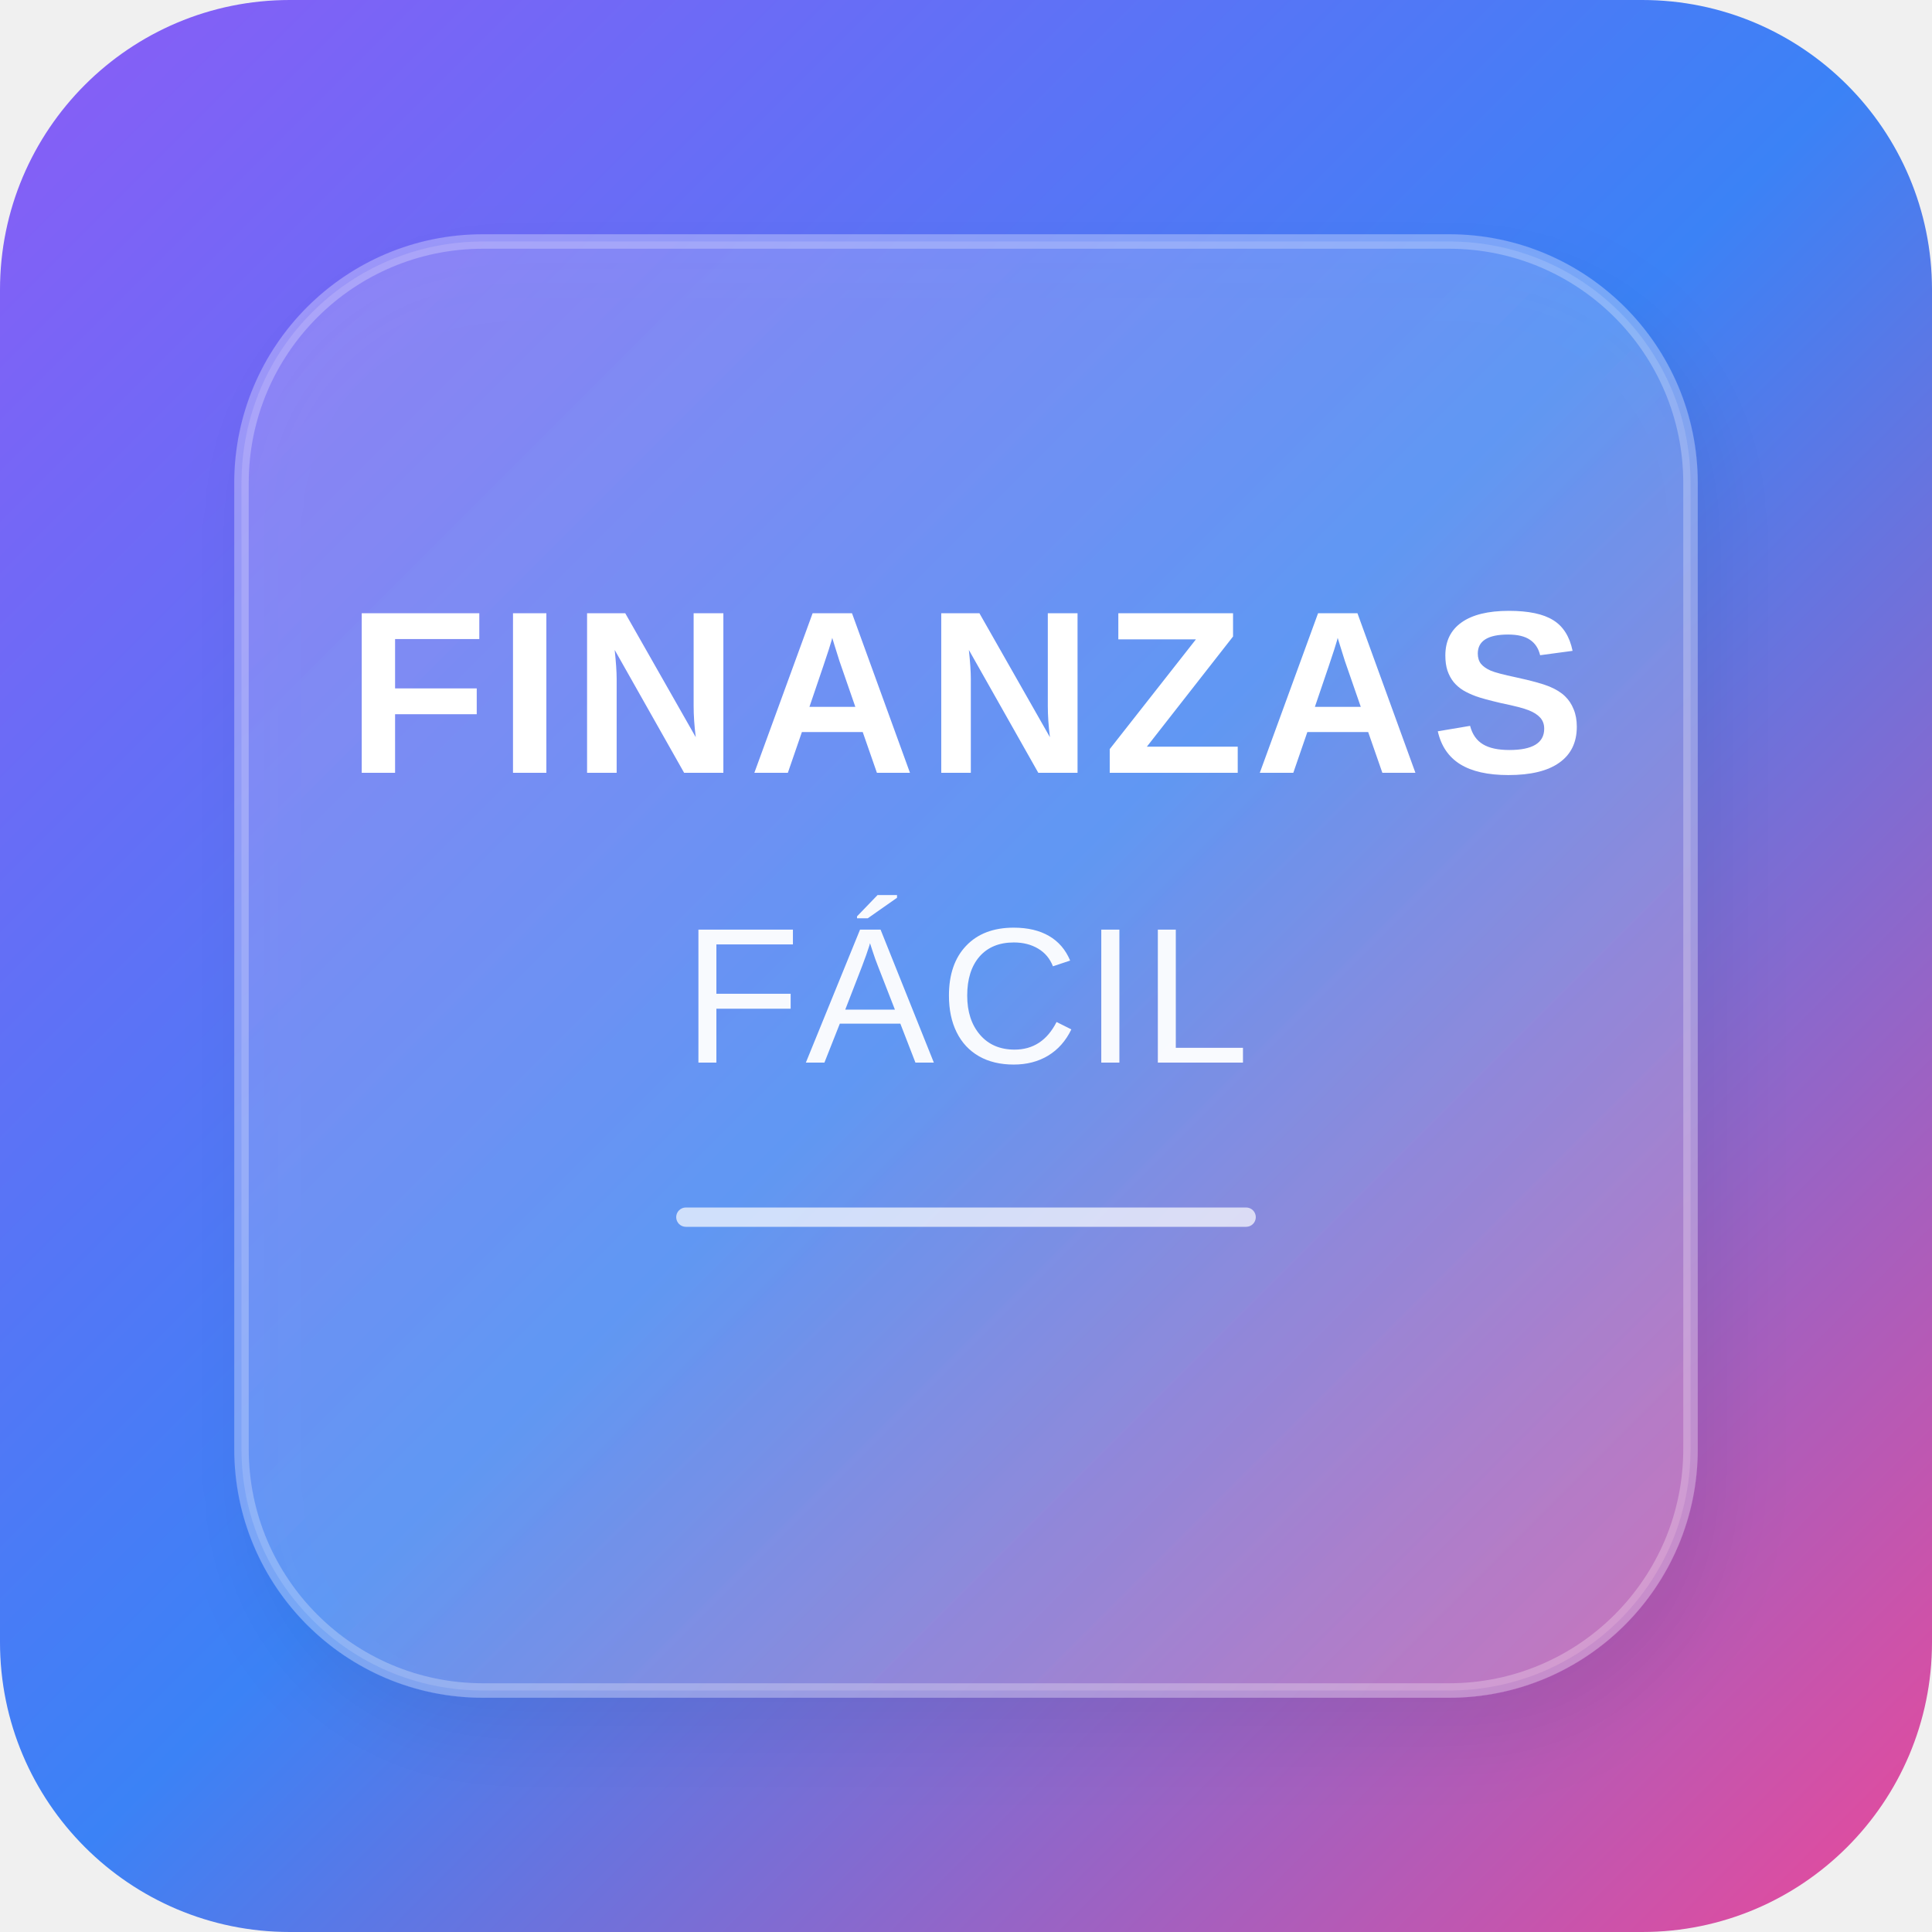
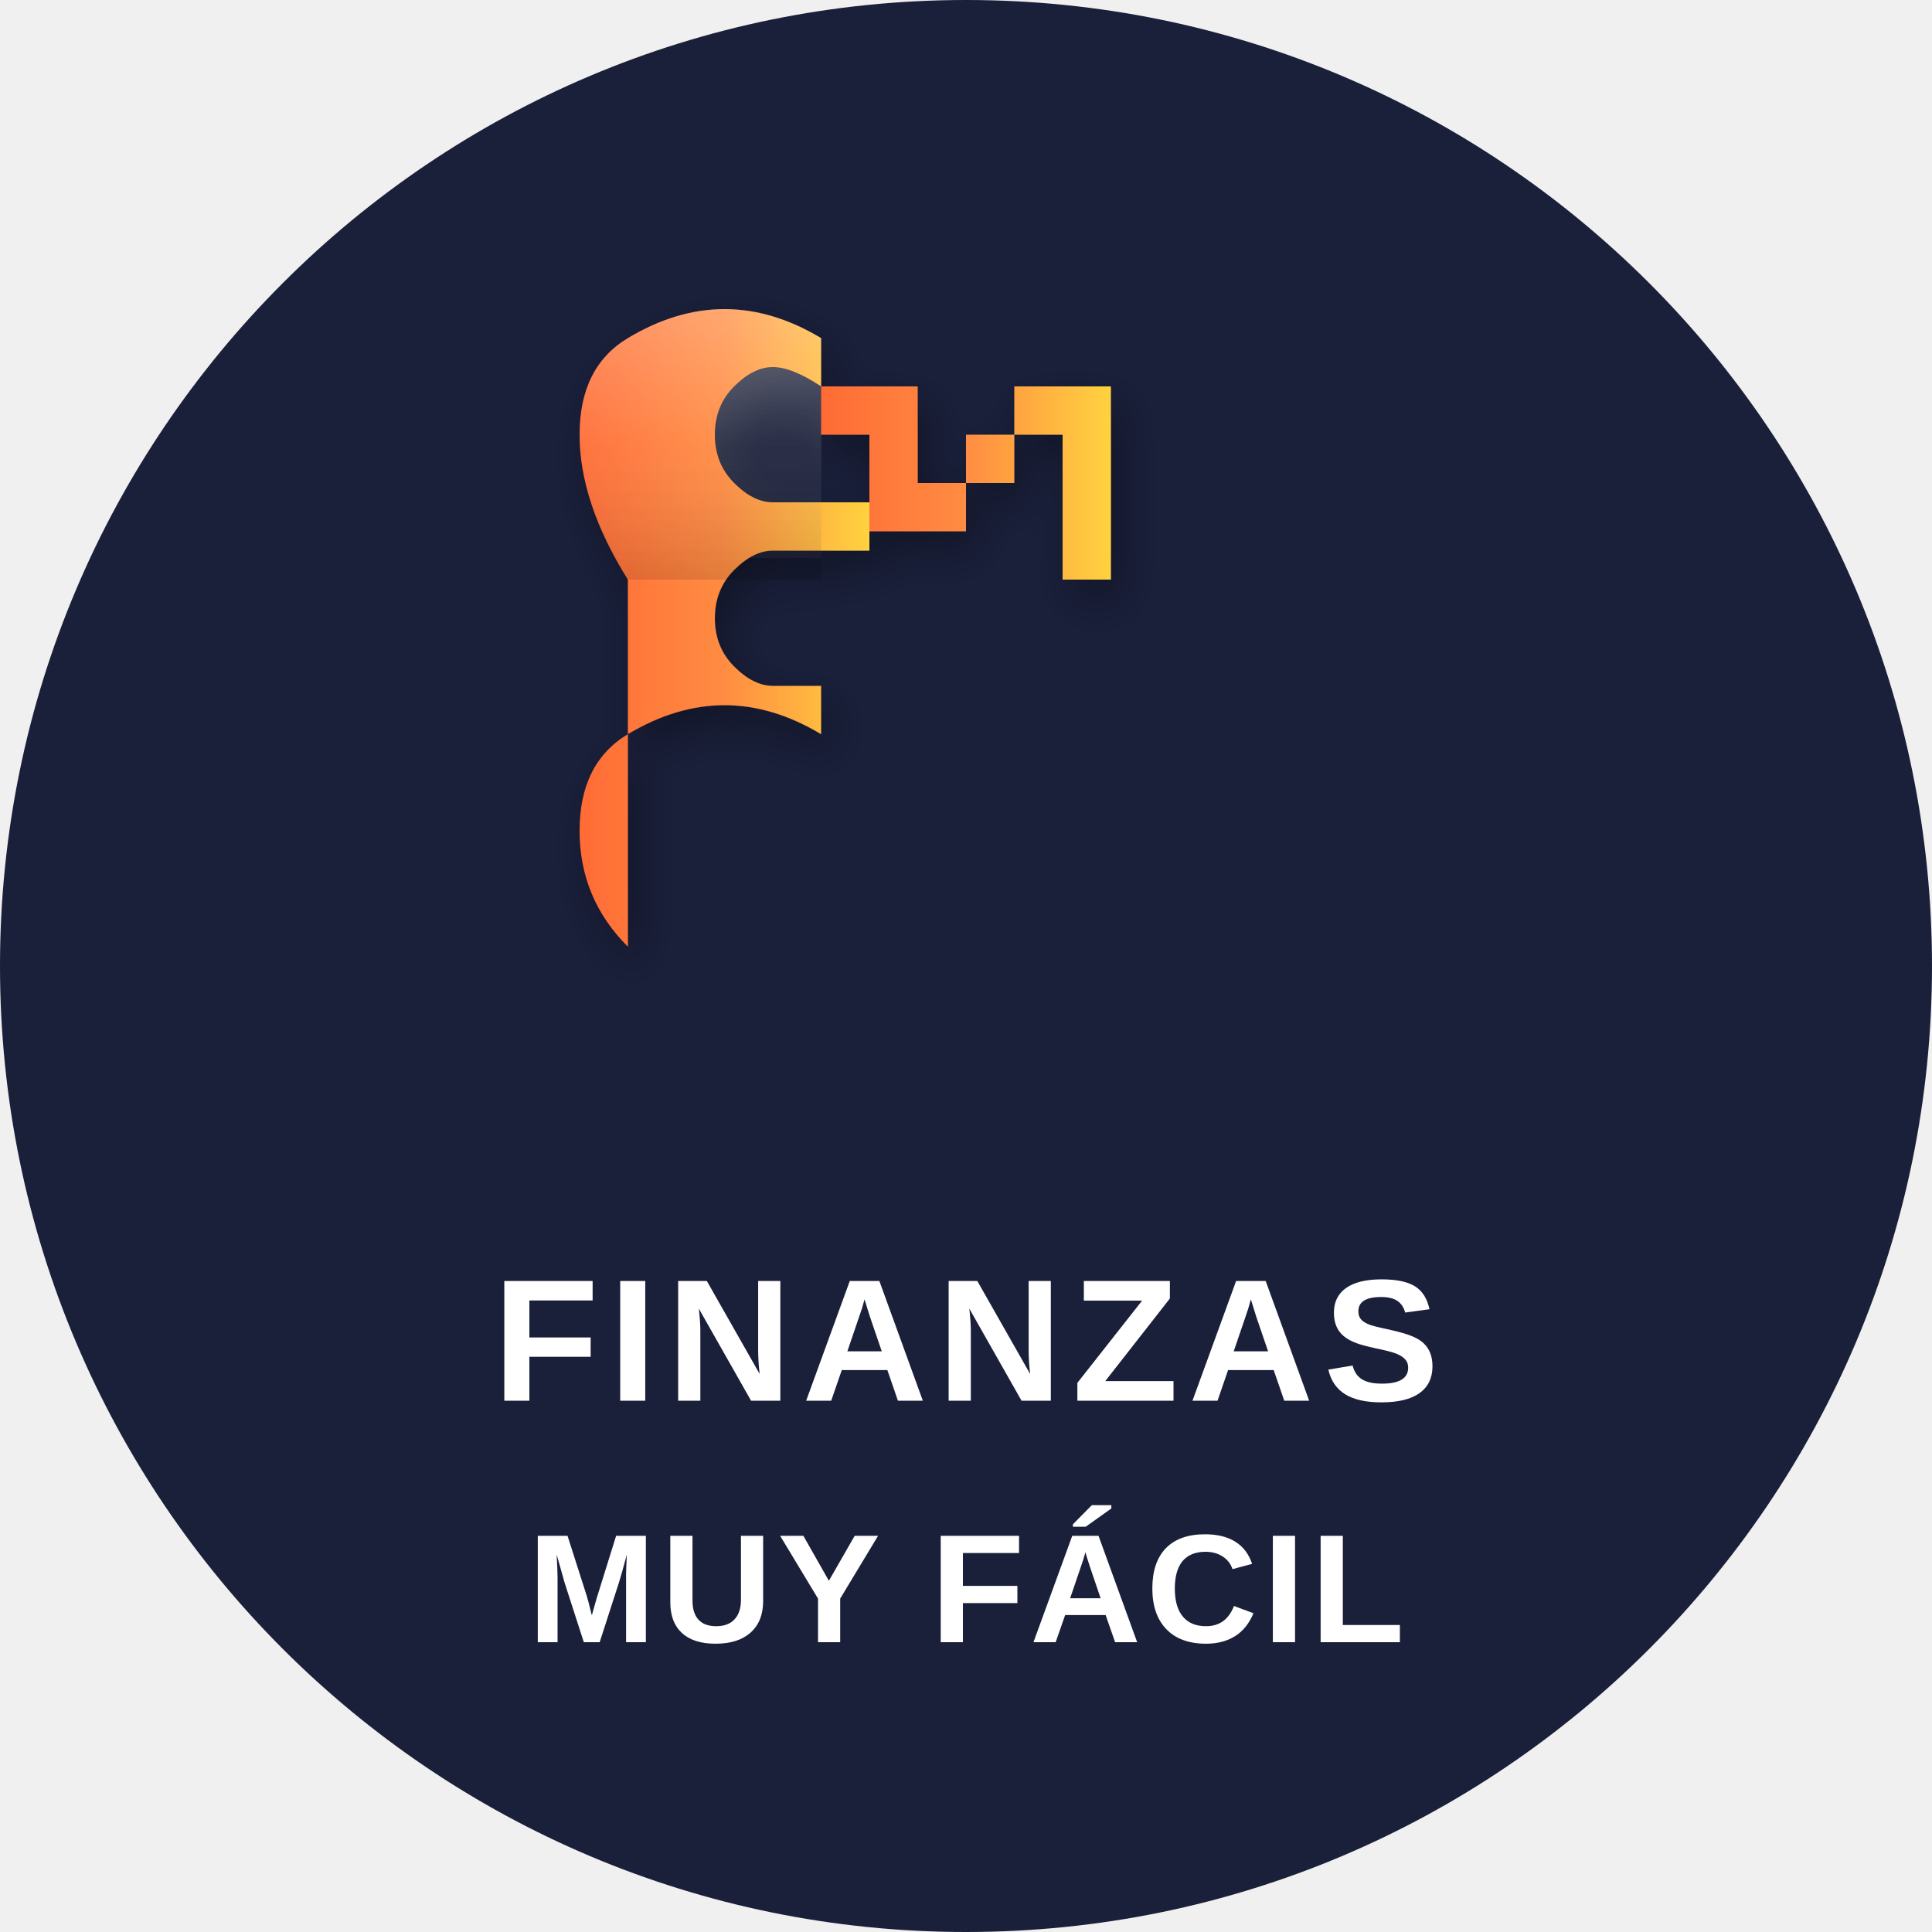
<svg xmlns="http://www.w3.org/2000/svg" width="200" height="200" viewBox="0 0 200 200" fill="none">
  <defs>
-     <linearGradient id="mainGradient" x1="0%" y1="0%" x2="100%" y2="100%">
-       <stop offset="0%" stop-color="#8B5CF6" />
-       <stop offset="50%" stop-color="#3B82F6" />
-       <stop offset="100%" stop-color="#EC4899" />
+     <linearGradient id="symbolGradient" x1="0%" y1="0%" x2="100%" y2="0%">
+       <stop offset="0%" stop-color="#FF6B35" />
+       <stop offset="50%" stop-color="#FF8C42" />
+       <stop offset="100%" stop-color="#FFD23F" />
    </linearGradient>
-     <filter id="shadow" x="-50%" y="-50%" width="200%" height="200%">
-       <feDropShadow dx="2" dy="4" stdDeviation="4" flood-color="#000000" flood-opacity="0.2" />
+     <filter id="symbolShadow" x="-20%" y="-20%" width="140%" height="140%">
+       <feGaussianBlur in="SourceAlpha" stdDeviation="2" />
+       <feOffset dx="1" dy="2" result="offsetblur" />
+       <feComponentTransfer>
+         <feFuncA type="linear" slope="0.3" />
+       </feComponentTransfer>
+       <feMerge>
+         <feMergeNode />
+         <feMergeNode in="SourceGraphic" />
+       </feMerge>
    </filter>
+     <linearGradient id="symbolShine" x1="0%" y1="0%" x2="0%" y2="100%">
+       <stop offset="0%" stop-color="#FFFFFF" stop-opacity="0.4" />
+       <stop offset="50%" stop-color="#FFFFFF" stop-opacity="0.1" />
+       <stop offset="100%" stop-color="#000000" stop-opacity="0.2" />
+     </linearGradient>
  </defs>
-   <rect x="0" y="0" width="200" height="200" rx="30" fill="url(#mainGradient)" />
-   <g filter="url(#shadow)">
-     <rect x="25" y="25" width="150" height="150" rx="25" fill="rgba(255,255,255,0.2)" stroke="rgba(255,255,255,0.3)" stroke-width="1.5" />
-     <rect x="25" y="25" width="150" height="150" rx="25" fill="url(#mainGradient)" fill-opacity="0.1" />
+   <circle cx="100" cy="100" r="100" fill="#1a1f3a" />
+   <g filter="url(#symbolShadow)" transform="translate(100, 60)">
+     <path d="M -35,0               Q -40,-8 -40,-15              Q -40,-22 -35,-25              Q -30,-28 -25,-28              Q -20,-28 -15,-25              L -15,-20              Q -18,-22 -20,-22              Q -22,-22 -24,-20              Q -26,-18 -26,-15              Q -26,-12 -24,-10              Q -22,-8 -20,-8              L -10,-8              L -10,-3              L -20,-3              Q -22,-3 -24,-1              Q -26,1 -26,4              Q -26,7 -24,9              Q -22,11 -20,11              L -15,11              L -15,16              Q -20,13 -25,13              Q -30,13 -35,16              Q -40,19 -40,26              Q -40,33 -35,38              Z" fill="url(#symbolGradient)" />
+     <line x1="-30" y1="-12" x2="-20" y2="-12" stroke="url(#symbolGradient)" stroke-width="2" stroke-linecap="round" />
+     <line x1="-30" y1="6" x2="-20" y2="6" stroke="url(#symbolGradient)" stroke-width="2" stroke-linecap="round" />
+     <path d="M -15,0              L -15,-20              L -5,-20              L -5,-10              L 5,-10              L 5,-20              L 15,-20              L 15,0              L 10,0              L 10,-15              L 0,-15              L 0,-5              L -10,-5              L -10,-15              L -15,-15              Z" fill="url(#symbolGradient)" />
+     <path d="M -35,0               Q -40,-8 -40,-15              Q -40,-22 -35,-25              Q -30,-28 -25,-28              Q -20,-28 -15,-25              L -15,0              L -35,0              Z" fill="url(#symbolShine)" opacity="0.6" />
  </g>
-   <text x="100" y="80" text-anchor="middle" font-family="'Segoe UI', 'Helvetica Neue', Arial, sans-serif" font-weight="700" font-size="24" fill="white" letter-spacing="1px">FINANZAS</text>
-   <text x="100" y="110" text-anchor="middle" font-family="'Segoe UI', 'Helvetica Neue', Arial, sans-serif" font-weight="400" font-size="20" fill="white" opacity="0.95" letter-spacing="0.5px">FÁCIL</text>
-   <rect x="70" y="125" width="60" height="2" rx="1" fill="white" opacity="0.7" filter="url(#shadow)" />
+   <text x="100" y="145" text-anchor="middle" font-family="'Segoe UI', 'Helvetica Neue', Arial, sans-serif" font-weight="700" font-size="18" fill="white" letter-spacing="1px">FINANZAS</text>
+   <text x="100" y="170" text-anchor="middle" font-family="'Segoe UI', 'Helvetica Neue', Arial, sans-serif" font-weight="700" font-size="16" fill="white" letter-spacing="0.5px">MUY FÁCIL</text>
</svg>
